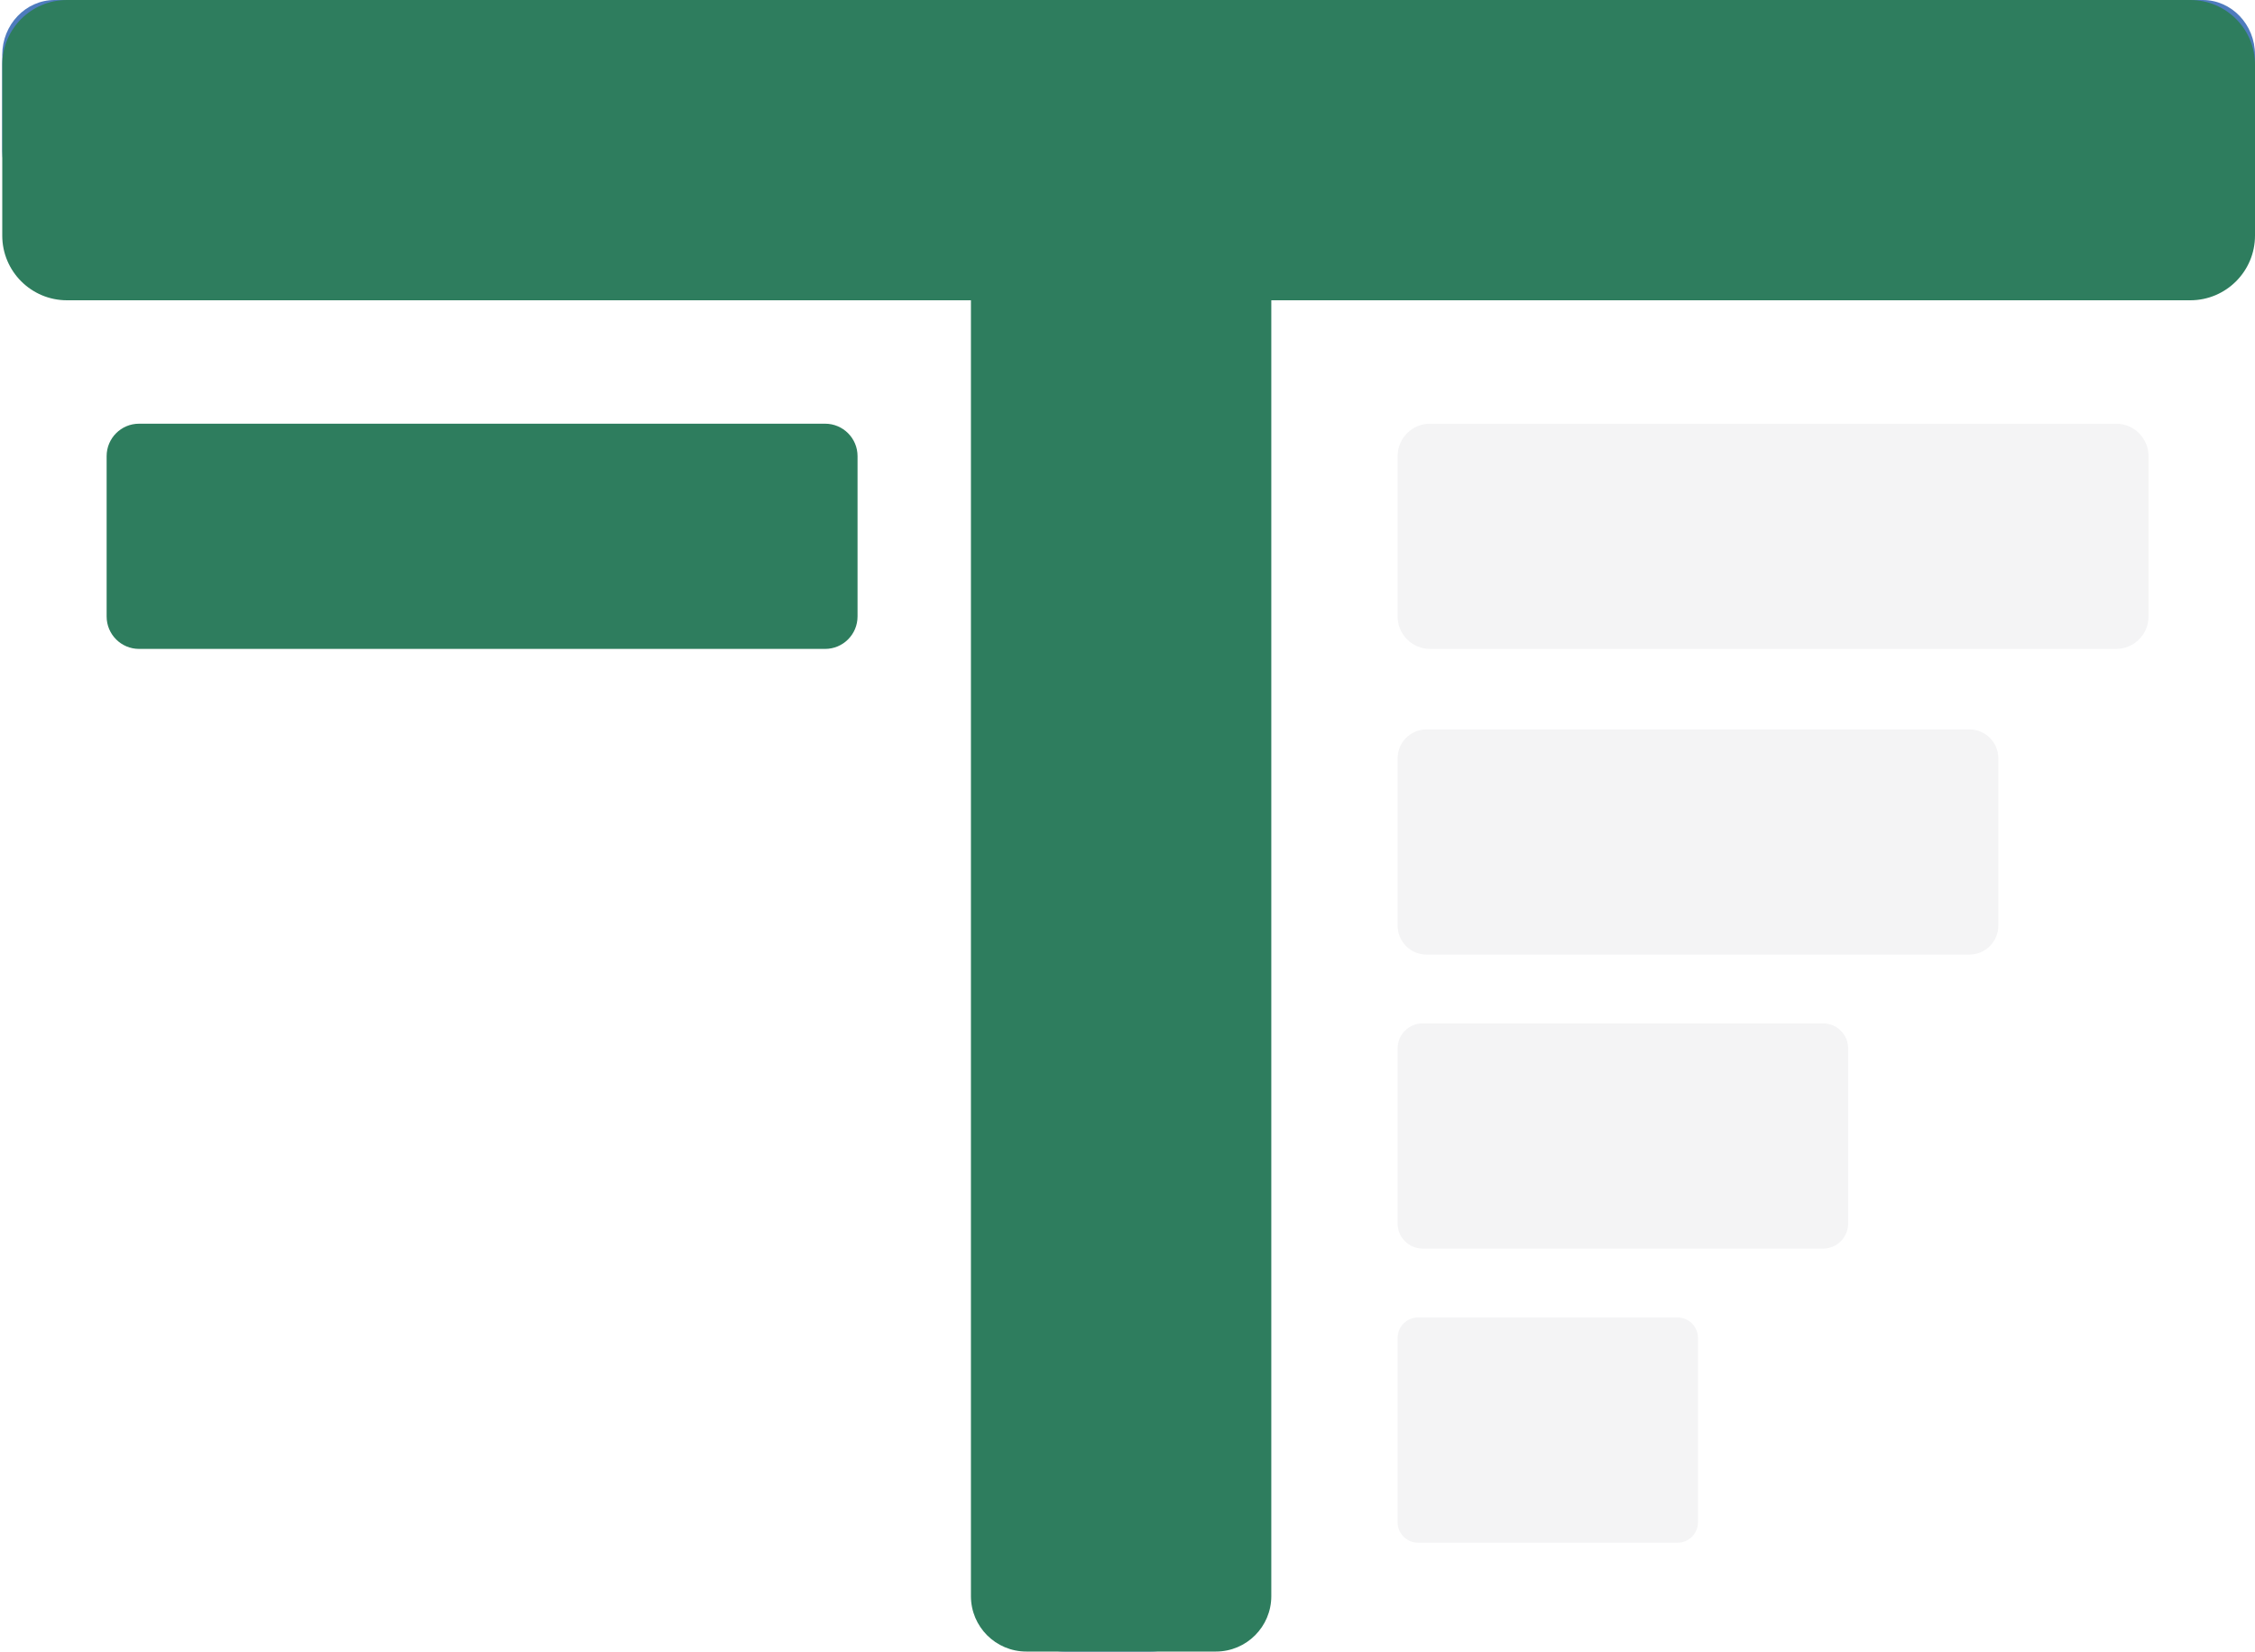
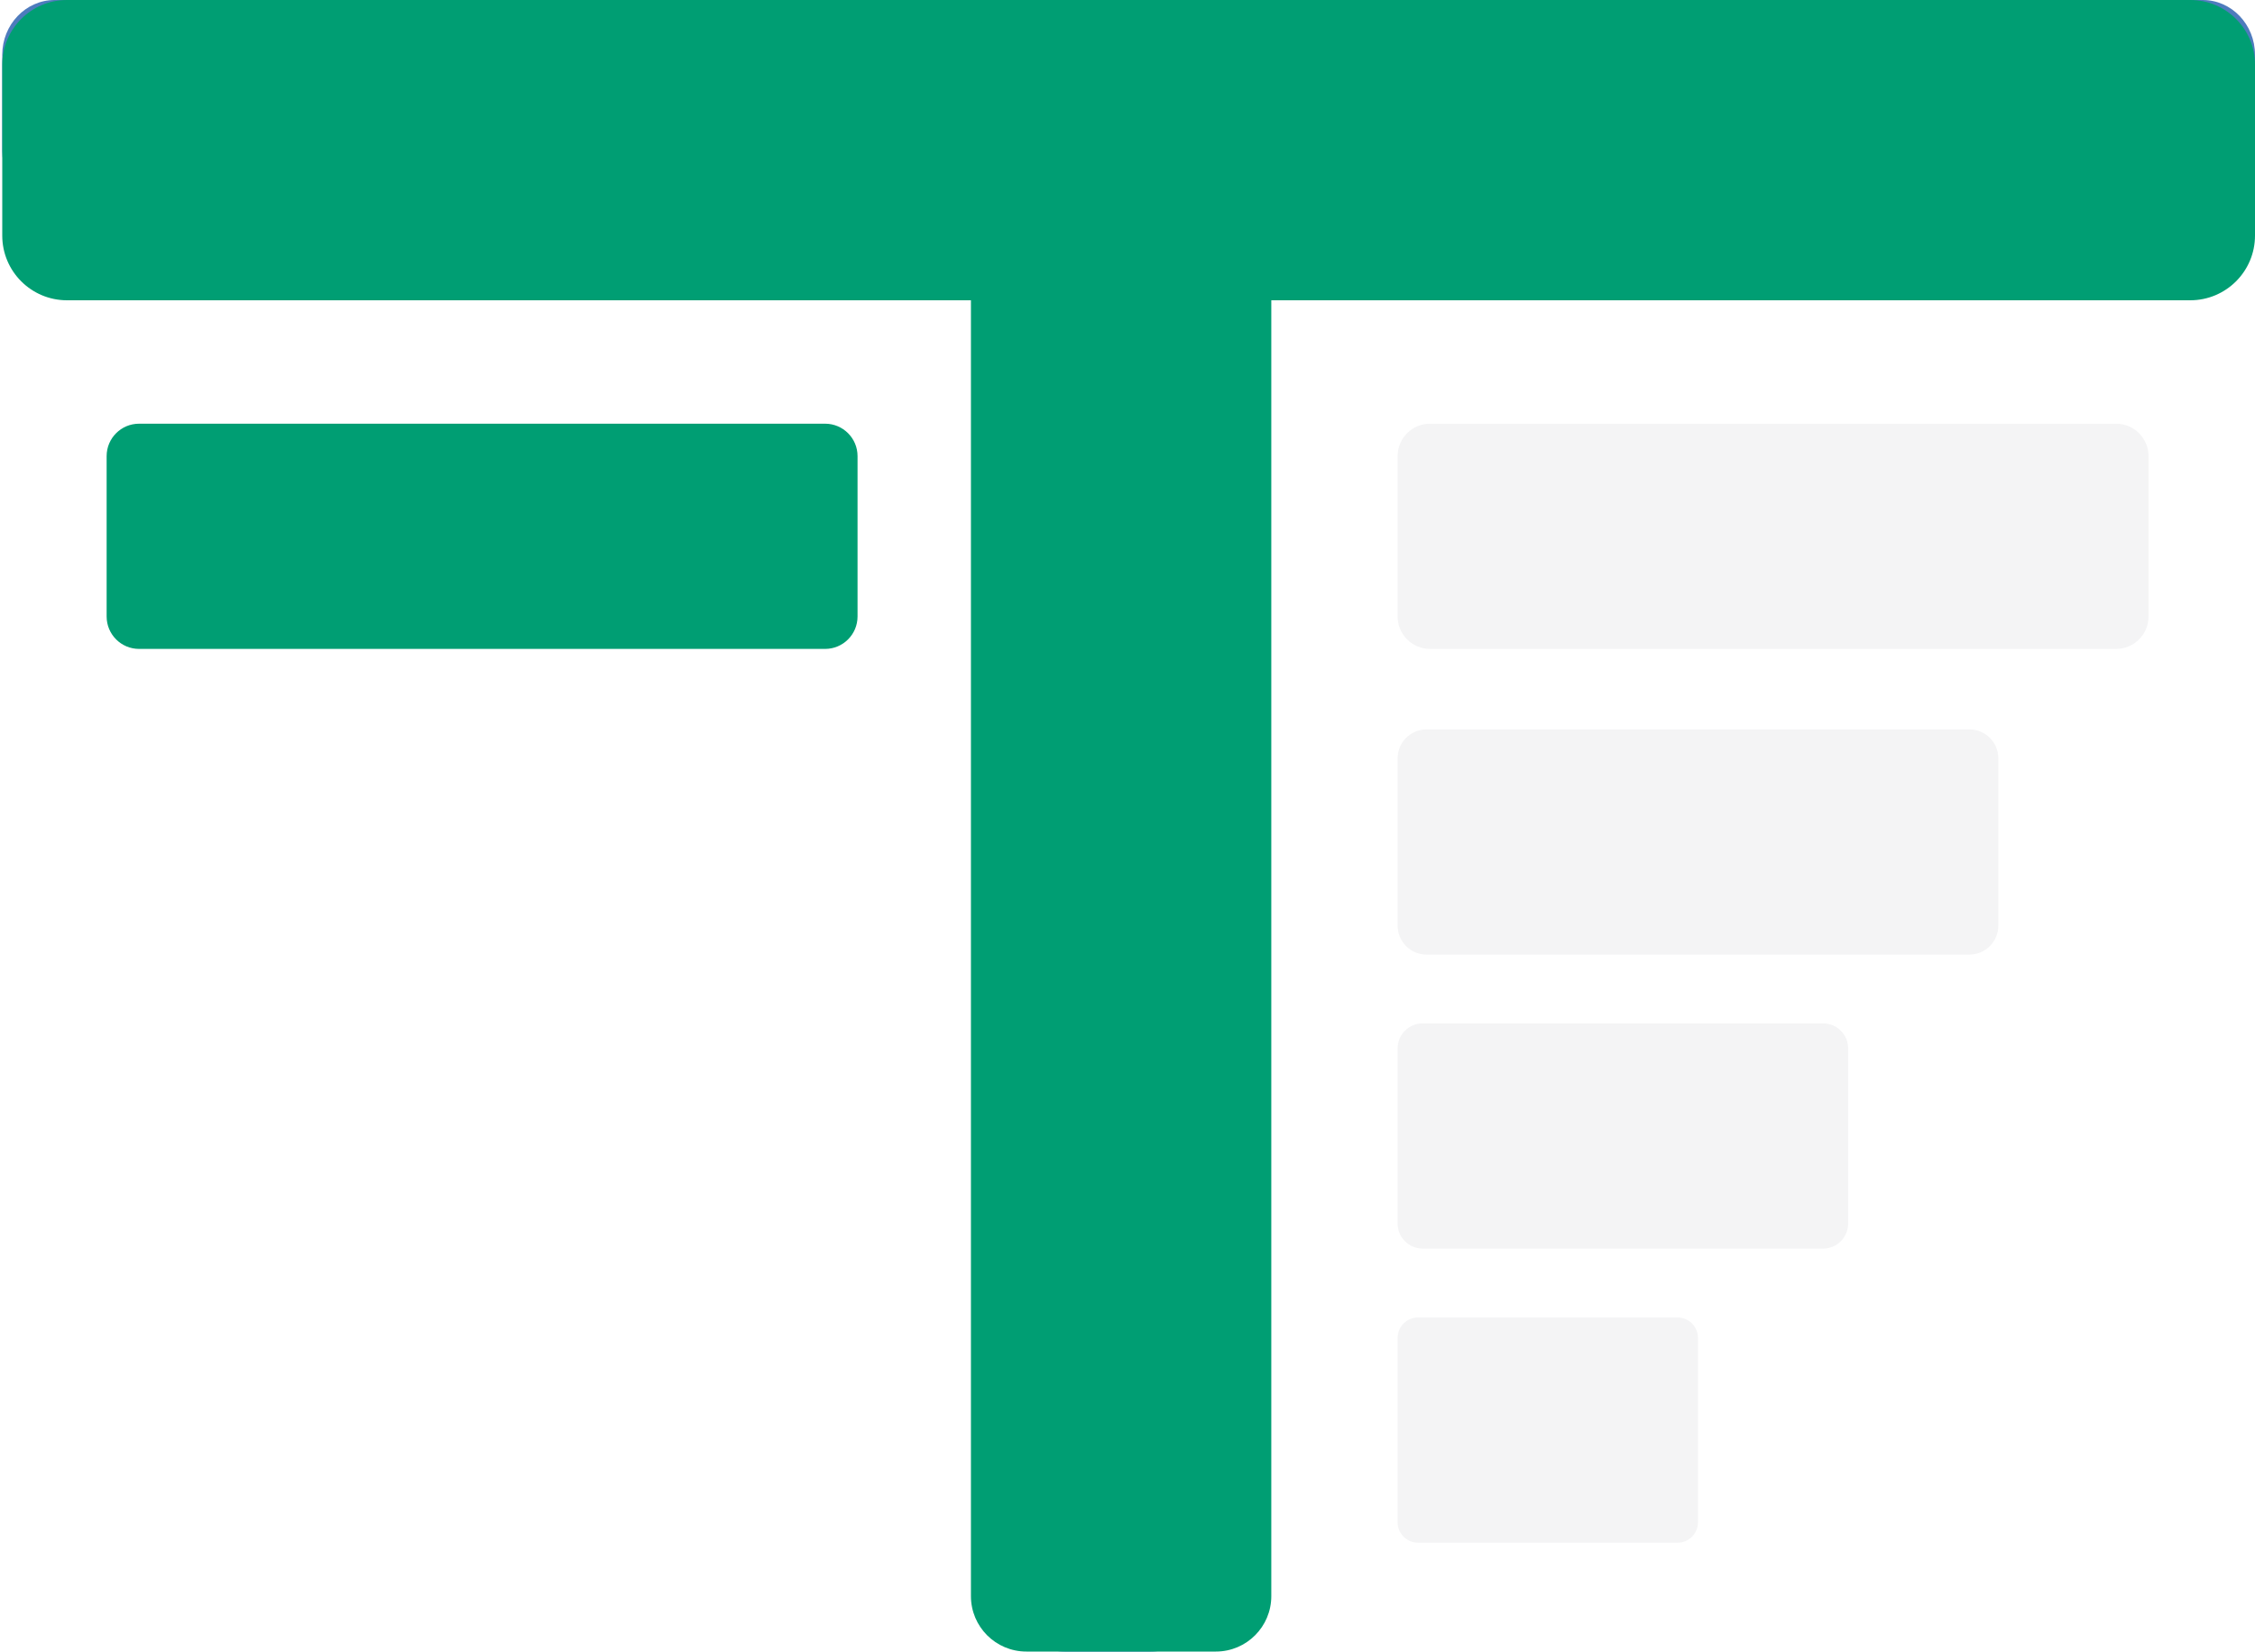
<svg xmlns="http://www.w3.org/2000/svg" id="Layer_1" version="1.1" viewBox="0 0 150.15 110">
  <defs>
    <style>
      .st0 {
-         fill: #2e7d5e;
+         fill: #009E73;
      }

      .st1 {
        fill: #f4f4f5;
      }

      .st2 {
        fill: #4e7bbd;
      }
    </style>
  </defs>
  <g>
    <rect class="st1" x="93.06" y="28.22" width="50" height="15" rx="2.16" ry="2.16" />
    <rect class="st1" x="93.06" y="48.58" width="40" height="15" rx="1.93" ry="1.93" />
    <rect class="st1" x="93.06" y="68.16" width="30" height="15" rx="1.67" ry="1.67" />
    <rect class="st1" x="93.06" y="87.75" width="20" height="15" rx="1.36" ry="1.36" />
  </g>
  <path class="st2" d="M146.67,0H3.64C1.71,0,.15,1.64.15,3.65v6.4c0,2.02,1.56,3.65,3.48,3.65h63.59v92.46c0,2.12,1.64,3.84,3.66,3.84h5.75c2.02,0,3.66-1.72,3.66-3.84V13.7h66.38c1.92,0,3.48-1.64,3.48-3.65V3.65c0-2.02-1.56-3.65-3.48-3.65h0Z" />
  <g>
    <rect class="st0" x="7.1" y="28.22" width="50" height="15" rx="2.16" ry="2.16" />
    <rect class="st0" x=".15" width="150" height="20" rx="4.31" ry="4.31" />
    <rect class="st0" x="64.65" width="20" height="110" rx="3.69" ry="3.69" />
  </g>
</svg>
